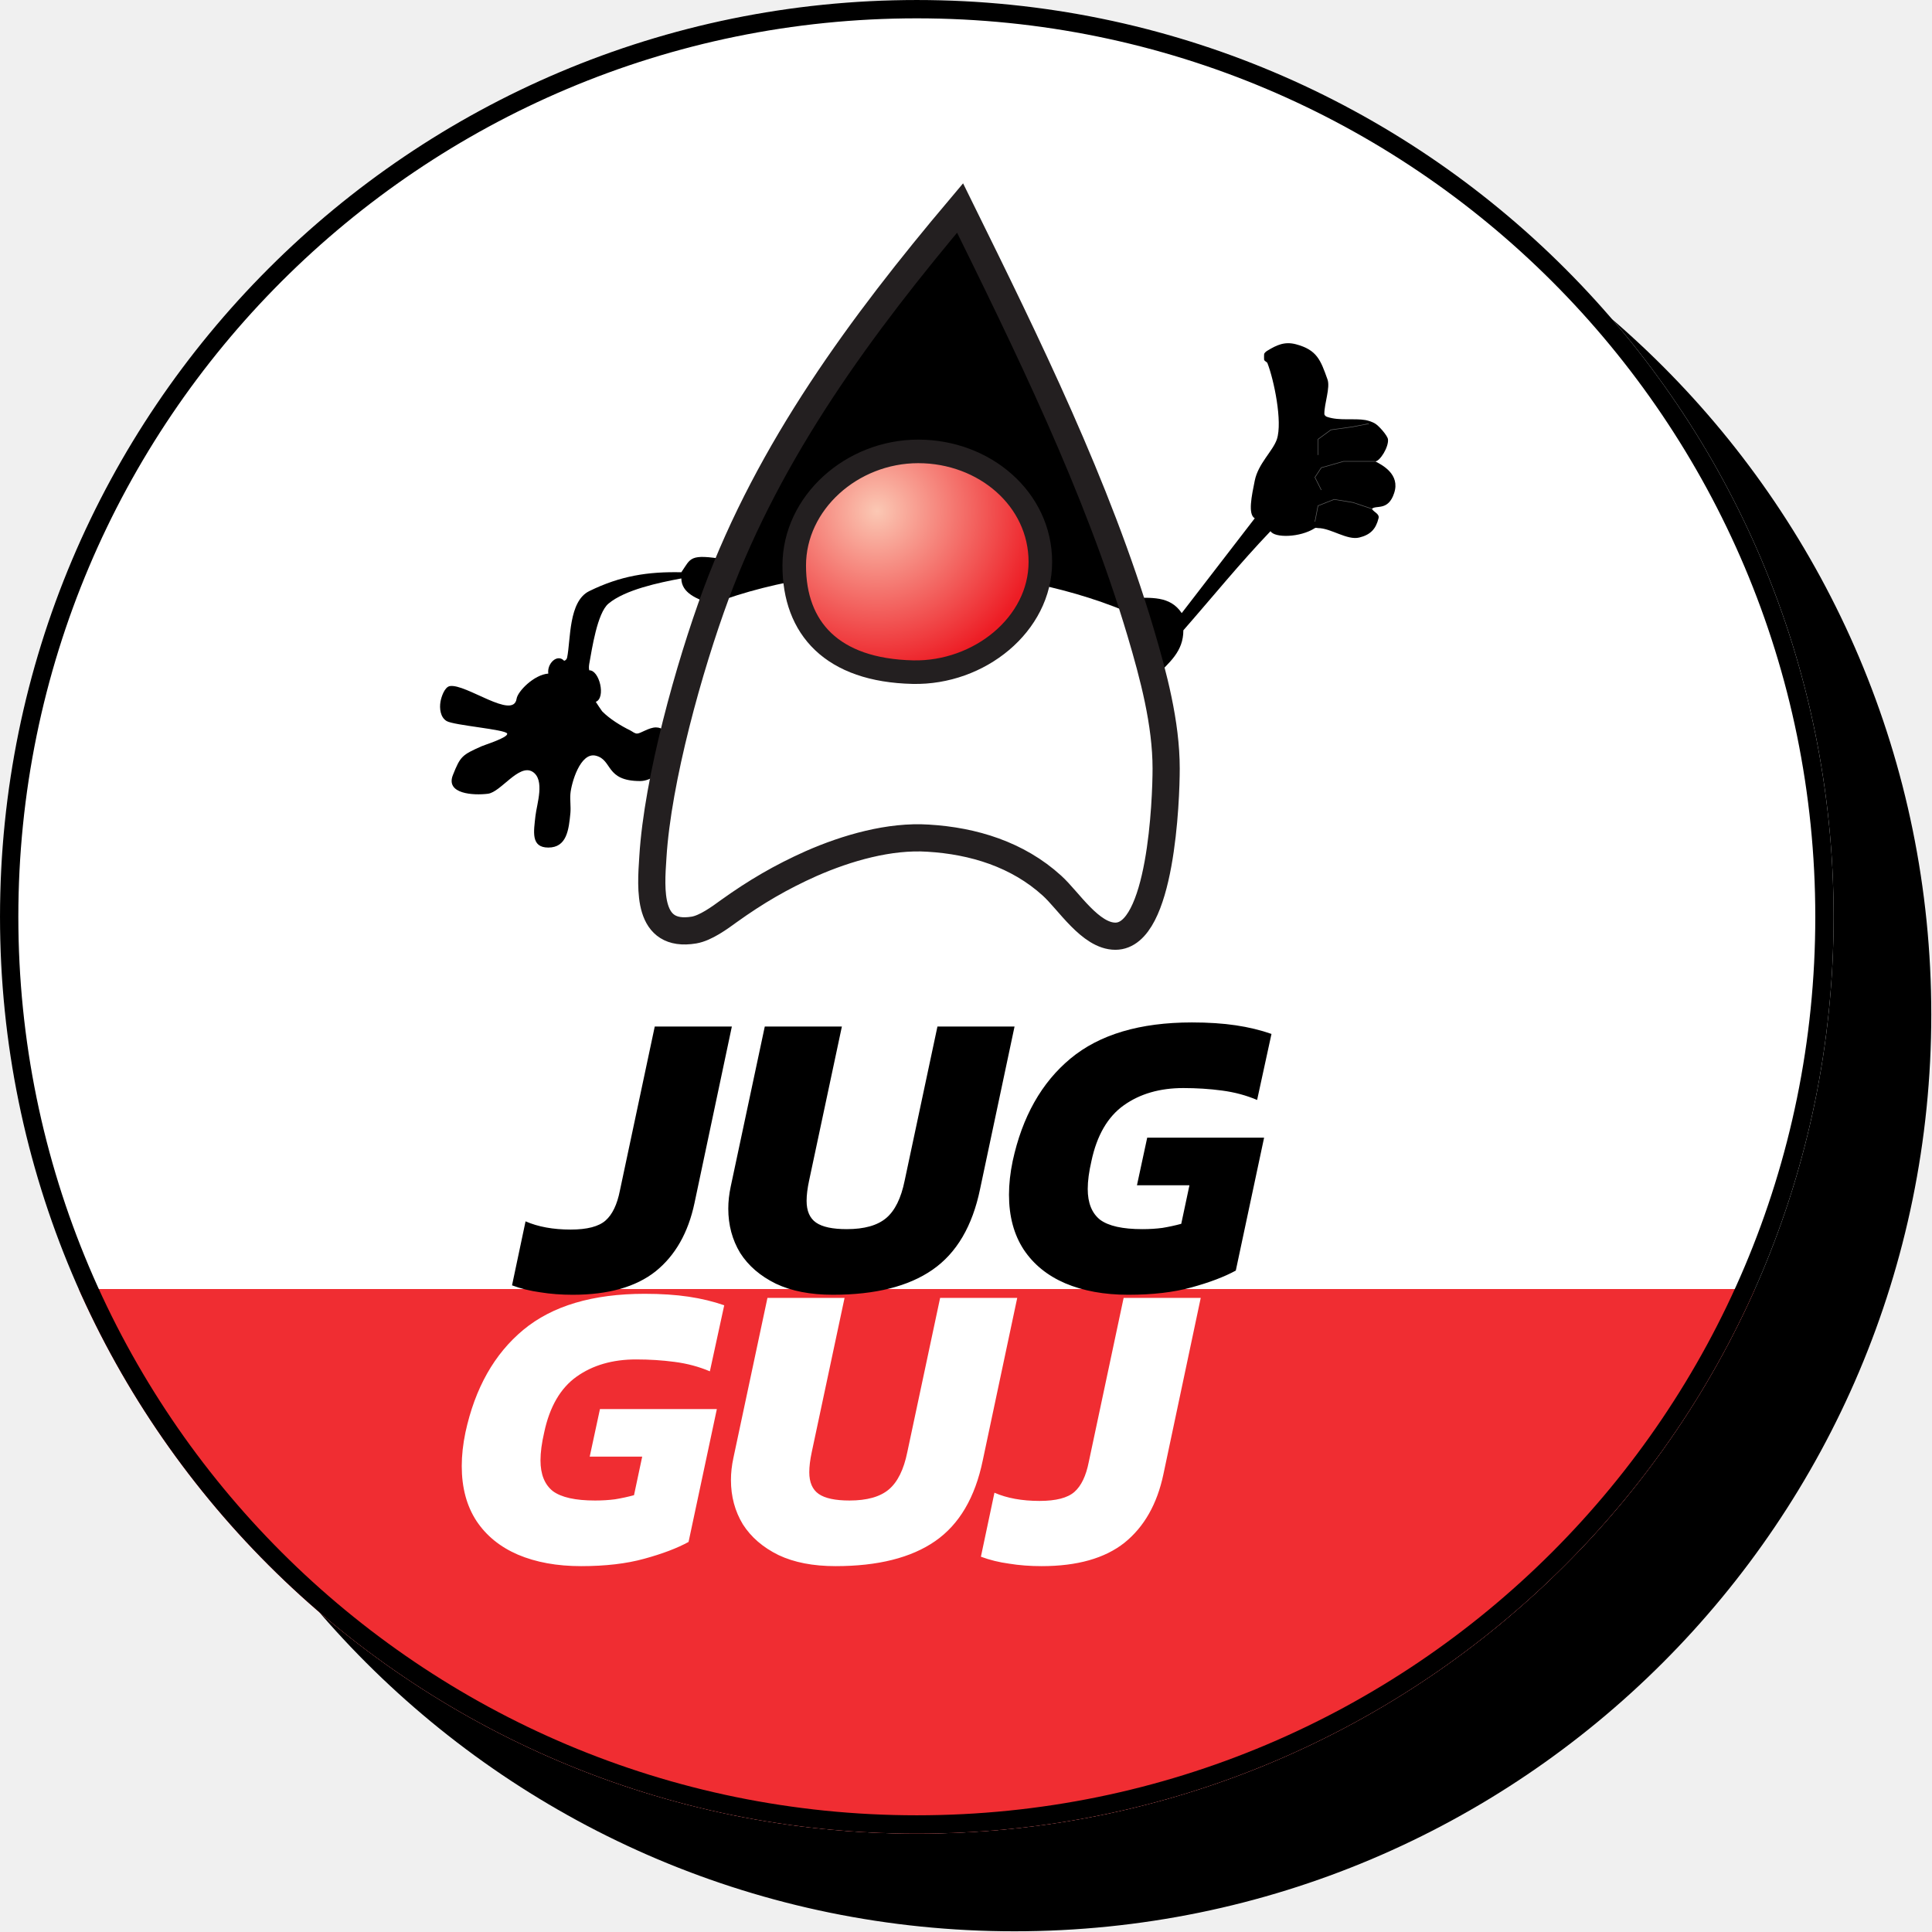
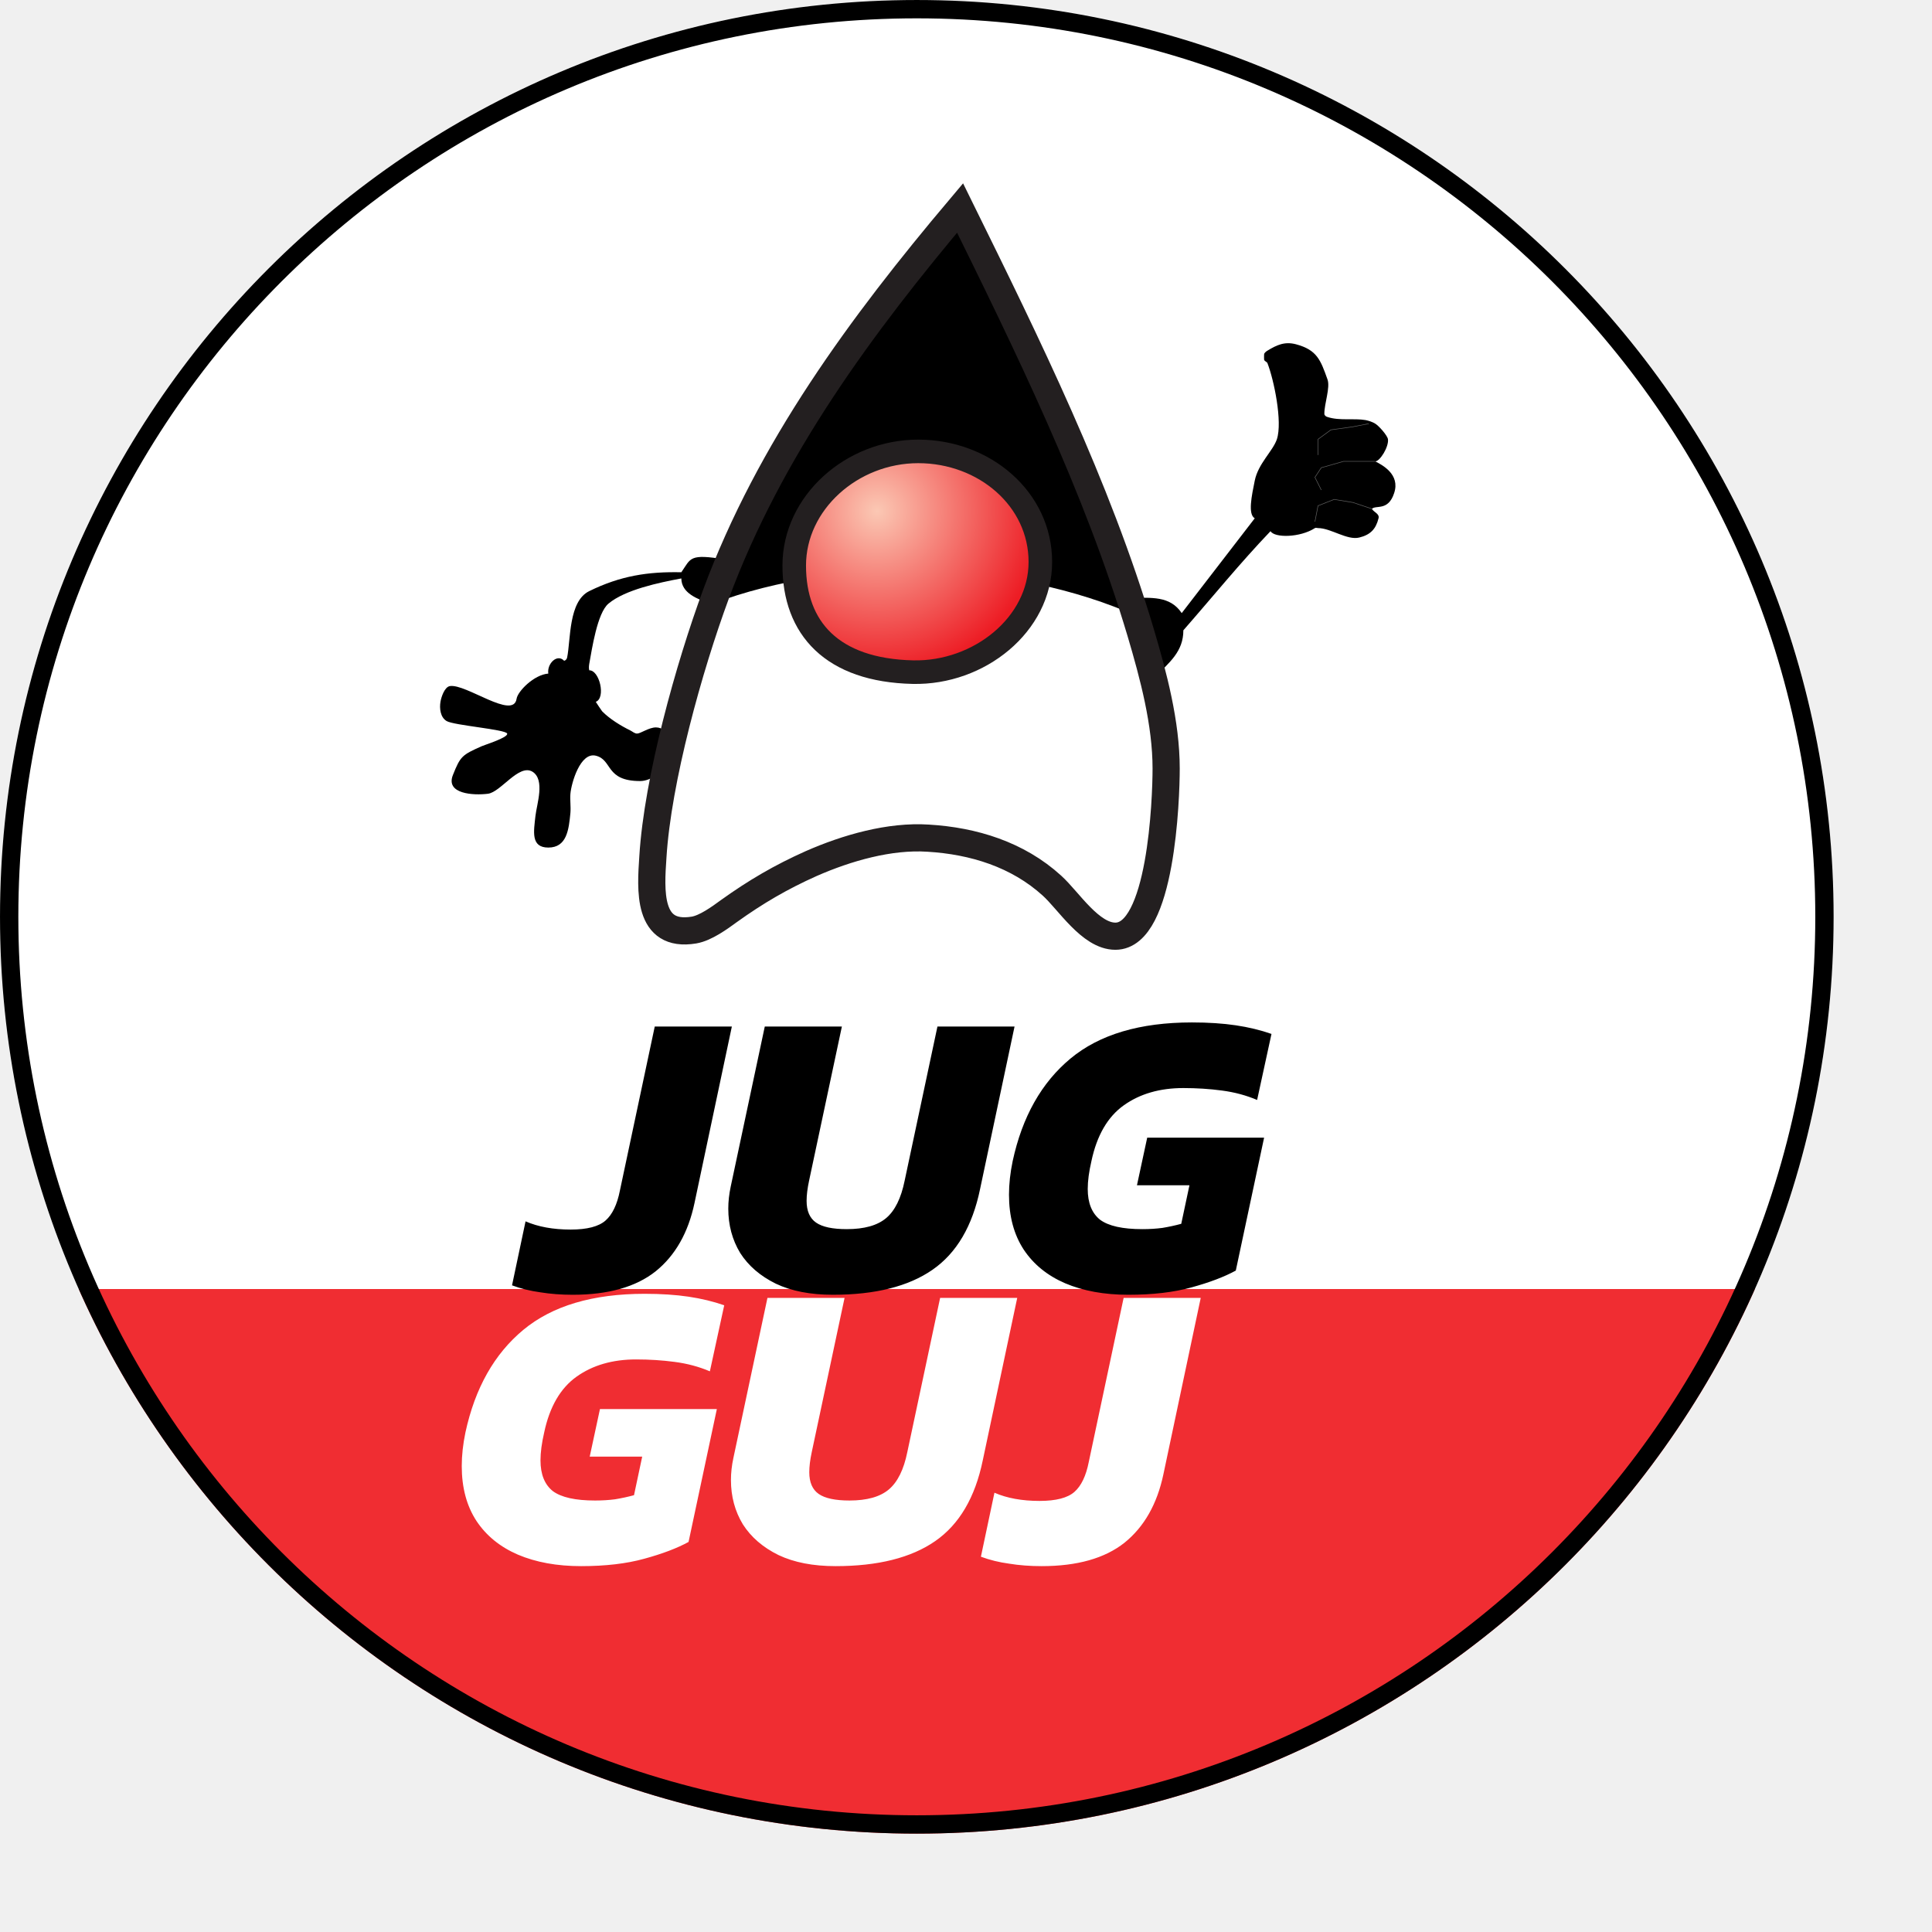
<svg xmlns="http://www.w3.org/2000/svg" width="119" height="119" viewBox="0 0 119 119" fill="none">
-   <rect x="6.58" y="6.58" width="111.811" height="111.811" rx="55.906" fill="black" />
-   <rect x="6.58" y="6.58" width="111.811" height="111.811" rx="55.906" stroke="black" stroke-width="1.129" />
-   <g clip-path="url(#clip0_73_537)">
-     <path fill-rule="evenodd" clip-rule="evenodd" d="M65.15 18.826C59.066 26.038 53.429 33.685 50.113 42.615C48.461 47.092 46.519 54.047 46.228 58.802C46.095 60.823 45.871 63.781 48.763 63.301C49.477 63.178 50.337 62.553 50.917 62.129C52.569 60.945 54.11 60.041 55.985 59.204C58.173 58.244 60.808 57.485 63.185 57.641C65.976 57.809 68.7 58.646 70.81 60.566C71.837 61.492 73.177 63.68 74.717 63.68C77.541 63.68 77.843 55.252 77.843 53.354C77.843 50.564 77.061 47.628 76.269 44.96C73.59 35.962 69.292 27.232 65.15 18.826Z" fill="white" />
-     <path fill-rule="evenodd" clip-rule="evenodd" d="M77.139 47.73C78.054 46.814 78.903 46.144 78.903 44.838C80.722 42.762 82.363 40.73 84.272 38.732C84.518 39.156 86.092 39.134 87.007 38.542C87.063 38.509 87.13 38.542 87.197 38.542C87.99 38.542 88.994 39.312 89.742 39.123C90.423 38.955 90.758 38.609 90.925 37.939C90.992 37.66 90.657 37.582 90.512 37.359C90.769 37.102 91.517 37.515 91.885 36.388C92.276 35.227 91.138 34.646 90.725 34.434C91.015 34.423 91.562 33.541 91.506 33.072C91.472 32.838 90.948 32.246 90.725 32.112C90.546 32.001 90.334 31.934 90.122 31.889C89.407 31.766 88.525 31.945 87.777 31.699C87.688 31.677 87.588 31.599 87.588 31.509C87.576 30.895 87.967 29.88 87.777 29.377C87.353 28.183 87.13 27.569 85.846 27.223C85.143 27.033 84.652 27.267 84.082 27.613C84.004 27.658 83.926 27.725 83.881 27.803C83.87 27.837 83.87 28.172 83.881 28.194C83.926 28.272 84.049 28.306 84.082 28.384C84.484 29.411 85.02 32.001 84.663 33.072C84.417 33.798 83.513 34.568 83.301 35.617C83.111 36.555 82.866 37.694 83.301 37.939L78.802 43.778C78.076 42.695 76.916 42.84 75.665 42.84L77.139 47.73Z" fill="black" />
-     <path fill-rule="evenodd" clip-rule="evenodd" d="M50.716 40.482C48.45 40.103 48.584 40.393 47.981 41.264C45.938 41.219 44.242 41.476 42.31 42.425C41.026 43.05 41.172 45.416 40.948 46.51C40.937 46.6 40.848 46.711 40.759 46.711C40.334 46.265 39.698 46.89 39.787 47.504C38.906 47.571 37.901 48.598 37.834 49.056C37.633 50.373 34.719 48.118 33.726 48.274C33.391 48.33 33.19 48.966 33.145 49.245C33.078 49.647 33.134 50.194 33.525 50.429C33.983 50.697 37.164 50.942 37.253 51.199C37.331 51.444 35.869 51.891 35.679 51.98C34.474 52.516 34.373 52.594 33.916 53.744C33.435 54.928 35.188 55.017 36.07 54.905C36.863 54.805 37.968 53.052 38.805 53.543C39.609 54.034 39.073 55.553 38.995 56.278C38.894 57.216 38.693 58.221 39.787 58.221C40.926 58.221 41.049 57.127 41.149 56.088C41.183 55.698 41.116 55.296 41.149 54.905C41.205 54.258 41.752 52.326 42.712 52.561C43.761 52.818 43.282 54.124 45.447 54.124C45.793 54.124 46.162 53.967 46.418 53.744C46.697 53.487 46.865 53.108 46.999 52.751C47.133 52.382 47.189 51.98 47.189 51.59C47.189 51.121 46.82 50.819 46.418 50.819C45.983 50.819 45.469 51.199 45.257 51.199C45.101 51.199 44.978 51.076 44.844 51.009C44.253 50.719 43.56 50.295 43.103 49.826C43.092 49.815 42.734 49.29 42.712 49.245C43.348 49 42.935 47.281 42.31 47.303C42.277 47.18 42.288 47.035 42.31 46.901C42.478 45.986 42.801 43.775 43.494 43.195C44.521 42.335 46.608 41.9 47.981 41.643C47.992 42.57 48.986 42.905 49.734 43.195L50.716 40.482Z" fill="black" />
-     <path fill-rule="evenodd" clip-rule="evenodd" d="M65.15 19.218C57.994 26.373 53.507 33.752 49.923 43.197C57.738 40.227 68.454 40.551 76.079 43.978C73.288 36.152 69.47 26.507 65.15 19.218Z" fill="black" />
-     <path fill-rule="evenodd" clip-rule="evenodd" d="M62.571 33.819C66.657 33.819 70.095 36.755 70.095 40.628C70.095 44.48 66.322 47.505 62.247 47.415C57.257 47.304 54.935 44.703 54.935 40.851C54.935 36.978 58.485 33.819 62.571 33.819Z" fill="url(#paint0_radial_73_537)" stroke="#231F20" stroke-width="1.451" />
-     <path d="M90.323 32.111L89.352 32.301L87.99 32.491L87.198 33.072V34.043" stroke="#666666" stroke-width="0.033" />
-     <path d="M90.725 34.432H88.771L87.398 34.823L87.008 35.415L87.398 36.196" stroke="#666666" stroke-width="0.033" />
-     <path d="M90.513 37.356L89.352 36.965L88.191 36.776L87.197 37.166L87.008 38.149" stroke="#666666" stroke-width="0.033" />
-     <path fill-rule="evenodd" clip-rule="evenodd" d="M65.15 18.826C59.066 26.038 53.429 33.685 50.113 42.615C48.461 47.092 46.519 54.047 46.228 58.802C46.095 60.823 45.871 63.781 48.763 63.301C49.477 63.178 50.337 62.553 50.917 62.129C52.569 60.945 54.11 60.041 55.985 59.204C58.173 58.244 60.808 57.485 63.185 57.641C65.976 57.809 68.7 58.646 70.81 60.566C71.837 61.492 73.177 63.68 74.717 63.68C77.541 63.68 77.843 55.252 77.843 53.354C77.843 50.564 77.061 47.628 76.269 44.96C73.59 35.962 69.292 27.232 65.15 18.826Z" stroke="#231F20" stroke-width="1.674" />
-   </g>
-   <path d="M41.807 102.48C40.325 102.48 39.028 102.244 37.917 101.773C36.822 101.301 35.972 100.611 35.365 99.701C34.759 98.775 34.456 97.647 34.456 96.316C34.456 95.659 34.532 94.969 34.683 94.245C35.273 91.516 36.46 89.411 38.245 87.929C40.03 86.447 42.523 85.706 45.723 85.706C46.733 85.706 47.634 85.765 48.426 85.883C49.217 86.001 49.95 86.178 50.623 86.414L49.739 90.481C49.066 90.195 48.342 90.001 47.567 89.9C46.809 89.799 46.017 89.748 45.192 89.748C43.744 89.748 42.523 90.102 41.529 90.809C40.536 91.516 39.87 92.662 39.533 94.245C39.382 94.902 39.306 95.474 39.306 95.963C39.306 96.822 39.559 97.453 40.064 97.857C40.586 98.245 41.453 98.438 42.666 98.438C43.104 98.438 43.516 98.413 43.904 98.362C44.308 98.295 44.695 98.211 45.066 98.11L45.571 95.735H42.338L42.969 92.805H50.169L48.426 100.99C47.718 101.377 46.809 101.722 45.697 102.025C44.603 102.329 43.306 102.48 41.807 102.48ZM57.479 102.48C56.098 102.48 54.927 102.253 53.967 101.798C53.007 101.327 52.275 100.695 51.77 99.903C51.281 99.095 51.037 98.186 51.037 97.175C51.037 96.737 51.087 96.283 51.188 95.811L53.285 85.959H58.034L56.014 95.457C55.912 95.929 55.862 96.341 55.862 96.695C55.862 97.318 56.056 97.765 56.443 98.034C56.83 98.303 57.462 98.438 58.338 98.438C59.415 98.438 60.224 98.211 60.763 97.756C61.302 97.302 61.681 96.535 61.9 95.457L63.92 85.959H68.67L66.548 95.963C66.076 98.253 65.099 99.912 63.617 100.939C62.135 101.967 60.089 102.48 57.479 102.48ZM70.171 102.48C69.464 102.48 68.799 102.43 68.176 102.329C67.553 102.244 66.972 102.101 66.433 101.899L67.266 97.958C68.041 98.295 68.967 98.463 70.045 98.463C71.056 98.463 71.771 98.278 72.192 97.908C72.614 97.537 72.908 96.923 73.077 96.064L75.224 85.959H79.973L77.674 96.822C77.287 98.657 76.487 100.063 75.274 101.04C74.062 102 72.361 102.48 70.171 102.48Z" fill="white" />
-   <path d="M41.291 85.765C40.584 85.765 39.919 85.715 39.296 85.614C38.673 85.529 38.092 85.386 37.553 85.184L38.386 81.243C39.161 81.58 40.087 81.749 41.165 81.749C42.176 81.749 42.891 81.563 43.312 81.193C43.733 80.822 44.028 80.208 44.197 79.349L46.344 69.244H51.093L48.794 80.107C48.407 81.942 47.607 83.349 46.394 84.325C45.182 85.285 43.481 85.765 41.291 85.765ZM57.314 85.765C55.933 85.765 54.763 85.538 53.803 85.083C52.843 84.612 52.11 83.98 51.605 83.189C51.117 82.38 50.872 81.471 50.872 80.46C50.872 80.022 50.923 79.568 51.024 79.096L53.121 69.244H57.87L55.849 78.743C55.748 79.214 55.697 79.627 55.697 79.98C55.697 80.603 55.891 81.05 56.278 81.319C56.666 81.589 57.297 81.723 58.173 81.723C59.251 81.723 60.059 81.496 60.598 81.041C61.137 80.587 61.516 79.82 61.735 78.743L63.756 69.244H68.505L66.383 79.248C65.912 81.538 64.935 83.197 63.453 84.224C61.971 85.252 59.925 85.765 57.314 85.765ZM75.514 85.765C74.032 85.765 72.735 85.529 71.624 85.058C70.529 84.586 69.679 83.896 69.072 82.987C68.466 82.06 68.163 80.932 68.163 79.601C68.163 78.945 68.239 78.254 68.39 77.53C68.98 74.802 70.167 72.697 71.952 71.215C73.737 69.733 76.23 68.992 79.43 68.992C80.44 68.992 81.341 69.05 82.133 69.168C82.924 69.286 83.657 69.463 84.331 69.699L83.446 73.766C82.773 73.48 82.049 73.286 81.274 73.185C80.516 73.084 79.724 73.033 78.899 73.033C77.451 73.033 76.23 73.387 75.236 74.094C74.243 74.802 73.577 75.947 73.24 77.53C73.089 78.187 73.013 78.759 73.013 79.248C73.013 80.107 73.266 80.738 73.771 81.142C74.293 81.53 75.16 81.723 76.373 81.723C76.811 81.723 77.224 81.698 77.611 81.648C78.015 81.58 78.402 81.496 78.773 81.395L79.278 79.02H76.045L76.676 76.09H83.876L82.133 84.275C81.425 84.662 80.516 85.007 79.404 85.311C78.31 85.614 77.013 85.765 75.514 85.765Z" fill="black" />
  <g clip-path="url(#clip1_73_537)">
    <rect width="112.941" height="112.941" rx="56.47" fill="white" />
    <rect x="0.113" y="79.398" width="112.941" height="37.27" fill="#F02D32" />
    <g clip-path="url(#clip2_73_537)">
      <path fill-rule="evenodd" clip-rule="evenodd" d="M59.135 12.811C53.051 20.023 47.414 27.669 44.099 36.6C42.446 41.077 40.504 48.031 40.214 52.787C40.08 54.807 39.856 57.766 42.748 57.285C43.462 57.163 44.322 56.538 44.902 56.113C46.554 54.93 48.095 54.026 49.97 53.189C52.158 52.228 54.793 51.469 57.171 51.626C59.961 51.793 62.685 52.63 64.795 54.55C65.822 55.477 67.162 57.665 68.702 57.665C71.526 57.665 71.828 49.237 71.828 47.339C71.828 44.548 71.046 41.612 70.254 38.944C67.575 29.947 63.277 21.217 59.135 12.811Z" fill="white" />
      <path fill-rule="evenodd" clip-rule="evenodd" d="M71.124 41.714C72.039 40.799 72.888 40.129 72.888 38.823C74.707 36.747 76.348 34.715 78.257 32.717C78.503 33.141 80.077 33.119 80.992 32.527C81.048 32.493 81.115 32.527 81.182 32.527C81.975 32.527 82.979 33.297 83.727 33.108C84.408 32.94 84.743 32.594 84.91 31.924C84.978 31.645 84.643 31.567 84.498 31.344C84.754 31.087 85.502 31.5 85.871 30.372C86.261 29.212 85.123 28.631 84.71 28.419C85 28.408 85.547 27.526 85.491 27.057C85.457 26.823 84.933 26.231 84.71 26.097C84.531 25.985 84.319 25.918 84.107 25.874C83.392 25.751 82.51 25.93 81.763 25.684C81.673 25.662 81.573 25.584 81.573 25.494C81.562 24.88 81.952 23.864 81.763 23.362C81.338 22.168 81.115 21.553 79.831 21.207C79.128 21.018 78.637 21.252 78.067 21.598C77.989 21.643 77.911 21.71 77.867 21.788C77.855 21.821 77.855 22.156 77.867 22.179C77.911 22.257 78.034 22.29 78.067 22.368C78.469 23.395 79.005 25.985 78.648 27.057C78.402 27.783 77.498 28.553 77.286 29.602C77.096 30.54 76.851 31.679 77.286 31.924L72.787 37.763C72.062 36.68 70.901 36.825 69.65 36.825L71.124 41.714Z" fill="black" />
      <path fill-rule="evenodd" clip-rule="evenodd" d="M44.701 34.467C42.435 34.087 42.569 34.378 41.966 35.248C39.923 35.204 38.226 35.461 36.295 36.409C35.011 37.035 35.157 39.401 34.933 40.495C34.922 40.584 34.833 40.696 34.743 40.696C34.319 40.249 33.683 40.875 33.772 41.489C32.89 41.556 31.886 42.583 31.819 43.04C31.618 44.358 28.704 42.103 27.711 42.259C27.376 42.315 27.175 42.951 27.13 43.23C27.063 43.632 27.119 44.179 27.51 44.413C27.967 44.681 31.149 44.927 31.238 45.184C31.316 45.429 29.854 45.876 29.664 45.965C28.459 46.501 28.358 46.579 27.9 47.729C27.42 48.912 29.173 49.002 30.055 48.89C30.848 48.789 31.953 47.037 32.79 47.528C33.594 48.019 33.058 49.537 32.98 50.263C32.879 51.201 32.678 52.205 33.772 52.205C34.911 52.205 35.034 51.111 35.134 50.073C35.168 49.682 35.101 49.281 35.134 48.89C35.19 48.242 35.737 46.311 36.697 46.546C37.746 46.802 37.266 48.108 39.432 48.108C39.778 48.108 40.146 47.952 40.403 47.729C40.682 47.472 40.85 47.093 40.984 46.735C41.118 46.367 41.173 45.965 41.173 45.574C41.173 45.105 40.805 44.804 40.403 44.804C39.968 44.804 39.454 45.184 39.242 45.184C39.086 45.184 38.963 45.061 38.829 44.994C38.237 44.704 37.545 44.279 37.088 43.811C37.077 43.8 36.719 43.275 36.697 43.23C37.333 42.984 36.92 41.265 36.295 41.288C36.262 41.165 36.273 41.02 36.295 40.886C36.463 39.971 36.786 37.76 37.478 37.18C38.505 36.32 40.593 35.885 41.966 35.628C41.977 36.554 42.971 36.889 43.719 37.18L44.701 34.467Z" fill="black" />
      <path fill-rule="evenodd" clip-rule="evenodd" d="M59.135 13.203C51.98 20.358 47.492 27.737 43.908 37.181C51.723 34.212 62.439 34.536 70.064 37.963C67.273 30.137 63.455 20.492 59.135 13.203Z" fill="black" />
      <path fill-rule="evenodd" clip-rule="evenodd" d="M56.556 27.803C60.642 27.803 64.08 30.739 64.08 34.613C64.08 38.464 60.307 41.489 56.232 41.4C51.242 41.288 48.92 38.687 48.92 34.836C48.92 30.962 52.47 27.803 56.556 27.803Z" fill="url(#paint1_radial_73_537)" stroke="#231F20" stroke-width="1.451" />
      <path d="M84.308 26.096L83.337 26.286L81.975 26.476L81.182 27.056V28.027" stroke="#666666" stroke-width="0.033" />
      <path d="M84.71 28.417H82.756L81.383 28.808L80.992 29.4L81.383 30.181" stroke="#666666" stroke-width="0.033" />
      <path d="M84.498 31.341L83.337 30.95L82.176 30.76L81.182 31.151L80.992 32.133" stroke="#666666" stroke-width="0.033" />
      <path fill-rule="evenodd" clip-rule="evenodd" d="M59.135 12.811C53.051 20.023 47.414 27.669 44.099 36.6C42.446 41.077 40.504 48.031 40.214 52.787C40.08 54.807 39.856 57.766 42.748 57.285C43.462 57.163 44.322 56.538 44.902 56.113C46.554 54.93 48.095 54.026 49.97 53.189C52.158 52.228 54.793 51.469 57.171 51.626C59.961 51.793 62.685 52.63 64.795 54.55C65.822 55.477 67.162 57.665 68.702 57.665C71.526 57.665 71.828 49.237 71.828 47.339C71.828 44.548 71.046 41.612 70.254 38.944C67.575 29.947 63.277 21.217 59.135 12.811Z" stroke="#231F20" stroke-width="1.674" />
    </g>
    <path d="M35.792 96.465C34.31 96.465 33.013 96.229 31.902 95.758C30.807 95.286 29.957 94.596 29.35 93.686C28.744 92.76 28.441 91.632 28.441 90.301C28.441 89.644 28.517 88.954 28.668 88.23C29.258 85.501 30.445 83.396 32.23 81.914C34.015 80.432 36.508 79.691 39.708 79.691C40.718 79.691 41.619 79.75 42.411 79.868C43.202 79.986 43.935 80.163 44.608 80.398L43.724 84.466C43.051 84.179 42.327 83.986 41.552 83.885C40.794 83.784 40.002 83.733 39.177 83.733C37.729 83.733 36.508 84.087 35.514 84.794C34.521 85.501 33.855 86.647 33.519 88.23C33.367 88.886 33.291 89.459 33.291 89.948C33.291 90.806 33.544 91.438 34.049 91.842C34.571 92.23 35.438 92.423 36.651 92.423C37.089 92.423 37.502 92.398 37.889 92.347C38.293 92.28 38.68 92.196 39.051 92.095L39.556 89.72H36.323L36.954 86.79H44.154L42.411 94.975C41.703 95.362 40.794 95.707 39.682 96.01C38.588 96.313 37.291 96.465 35.792 96.465ZM51.464 96.465C50.083 96.465 48.912 96.238 47.952 95.783C46.992 95.311 46.26 94.68 45.755 93.888C45.266 93.08 45.022 92.171 45.022 91.16C45.022 90.722 45.072 90.267 45.174 89.796L47.27 79.944H52.02L49.999 89.442C49.898 89.914 49.847 90.326 49.847 90.68C49.847 91.303 50.041 91.749 50.428 92.019C50.815 92.288 51.447 92.423 52.323 92.423C53.401 92.423 54.209 92.196 54.748 91.741C55.287 91.286 55.666 90.52 55.885 89.442L57.906 79.944H62.655L60.533 89.948C60.061 92.238 59.084 93.897 57.602 94.924C56.12 95.951 54.074 96.465 51.464 96.465ZM64.157 96.465C63.449 96.465 62.784 96.415 62.161 96.313C61.538 96.229 60.957 96.086 60.418 95.884L61.252 91.943C62.026 92.28 62.953 92.448 64.03 92.448C65.041 92.448 65.757 92.263 66.178 91.893C66.599 91.522 66.893 90.907 67.062 90.049L69.209 79.944H73.958L71.659 90.806C71.272 92.642 70.472 94.048 69.26 95.025C68.047 95.985 66.346 96.465 64.157 96.465Z" fill="white" />
    <path d="M35.277 79.75C34.569 79.75 33.904 79.7 33.281 79.599C32.658 79.514 32.077 79.371 31.538 79.169L32.371 75.228C33.146 75.565 34.072 75.734 35.15 75.734C36.161 75.734 36.877 75.548 37.297 75.178C37.718 74.807 38.013 74.193 38.182 73.334L40.329 63.229H45.078L42.779 74.091C42.392 75.927 41.592 77.334 40.379 78.31C39.167 79.27 37.466 79.75 35.277 79.75ZM51.299 79.75C49.918 79.75 48.748 79.523 47.788 79.068C46.828 78.597 46.095 77.965 45.59 77.174C45.102 76.365 44.858 75.456 44.858 74.445C44.858 74.007 44.908 73.553 45.009 73.081L47.106 63.229H51.855L49.834 72.727C49.733 73.199 49.682 73.612 49.682 73.965C49.682 74.588 49.876 75.035 50.264 75.304C50.651 75.574 51.282 75.708 52.158 75.708C53.236 75.708 54.044 75.481 54.583 75.026C55.122 74.572 55.501 73.805 55.72 72.727L57.741 63.229H62.49L60.368 73.233C59.897 75.523 58.92 77.182 57.438 78.209C55.956 79.237 53.91 79.75 51.299 79.75ZM69.499 79.75C68.017 79.75 66.72 79.514 65.609 79.043C64.514 78.571 63.664 77.881 63.057 76.971C62.451 76.045 62.148 74.917 62.148 73.586C62.148 72.93 62.224 72.239 62.375 71.515C62.965 68.787 64.152 66.681 65.937 65.199C67.722 63.717 70.215 62.976 73.415 62.976C74.425 62.976 75.326 63.035 76.118 63.153C76.909 63.271 77.642 63.448 78.316 63.684L77.431 67.751C76.758 67.465 76.034 67.271 75.259 67.17C74.501 67.069 73.71 67.018 72.884 67.018C71.436 67.018 70.215 67.372 69.221 68.079C68.228 68.787 67.562 69.932 67.226 71.515C67.074 72.172 66.998 72.744 66.998 73.233C66.998 74.091 67.251 74.723 67.756 75.127C68.278 75.515 69.145 75.708 70.358 75.708C70.796 75.708 71.209 75.683 71.596 75.632C72 75.565 72.388 75.481 72.758 75.38L73.263 73.005H70.03L70.661 70.075H77.861L76.118 78.26C75.41 78.647 74.501 78.992 73.389 79.296C72.295 79.599 70.998 79.75 69.499 79.75Z" fill="black" />
  </g>
  <rect x="0.565" y="0.565" width="111.811" height="111.811" rx="55.906" stroke="black" stroke-width="1.129" />
  <defs>
-     <radialGradient id="paint0_radial_73_537" cx="0" cy="0" r="1" gradientUnits="userSpaceOnUse" gradientTransform="translate(60.0344 37.4976) scale(10.1591 10.1591)">
-       <stop stop-color="#FBC8B4" />
-       <stop offset="1" stop-color="#ED1C24" />
-     </radialGradient>
    <radialGradient id="paint1_radial_73_537" cx="0" cy="0" r="1" gradientUnits="userSpaceOnUse" gradientTransform="translate(54.0193 31.4822) scale(10.1591 10.1591)">
      <stop stop-color="#FBC8B4" />
      <stop offset="1" stop-color="#ED1C24" />
    </radialGradient>
-     <clipPath id="clip0_73_537">
-       <rect width="58.846" height="47.209" fill="white" transform="translate(33.1208 17.3086)" />
-     </clipPath>
    <clipPath id="clip1_73_537">
      <rect width="112.941" height="112.941" rx="56.47" fill="white" />
    </clipPath>
    <clipPath id="clip2_73_537">
      <rect width="58.846" height="47.209" fill="white" transform="translate(27.106 11.2933)" />
    </clipPath>
  </defs>
</svg>
